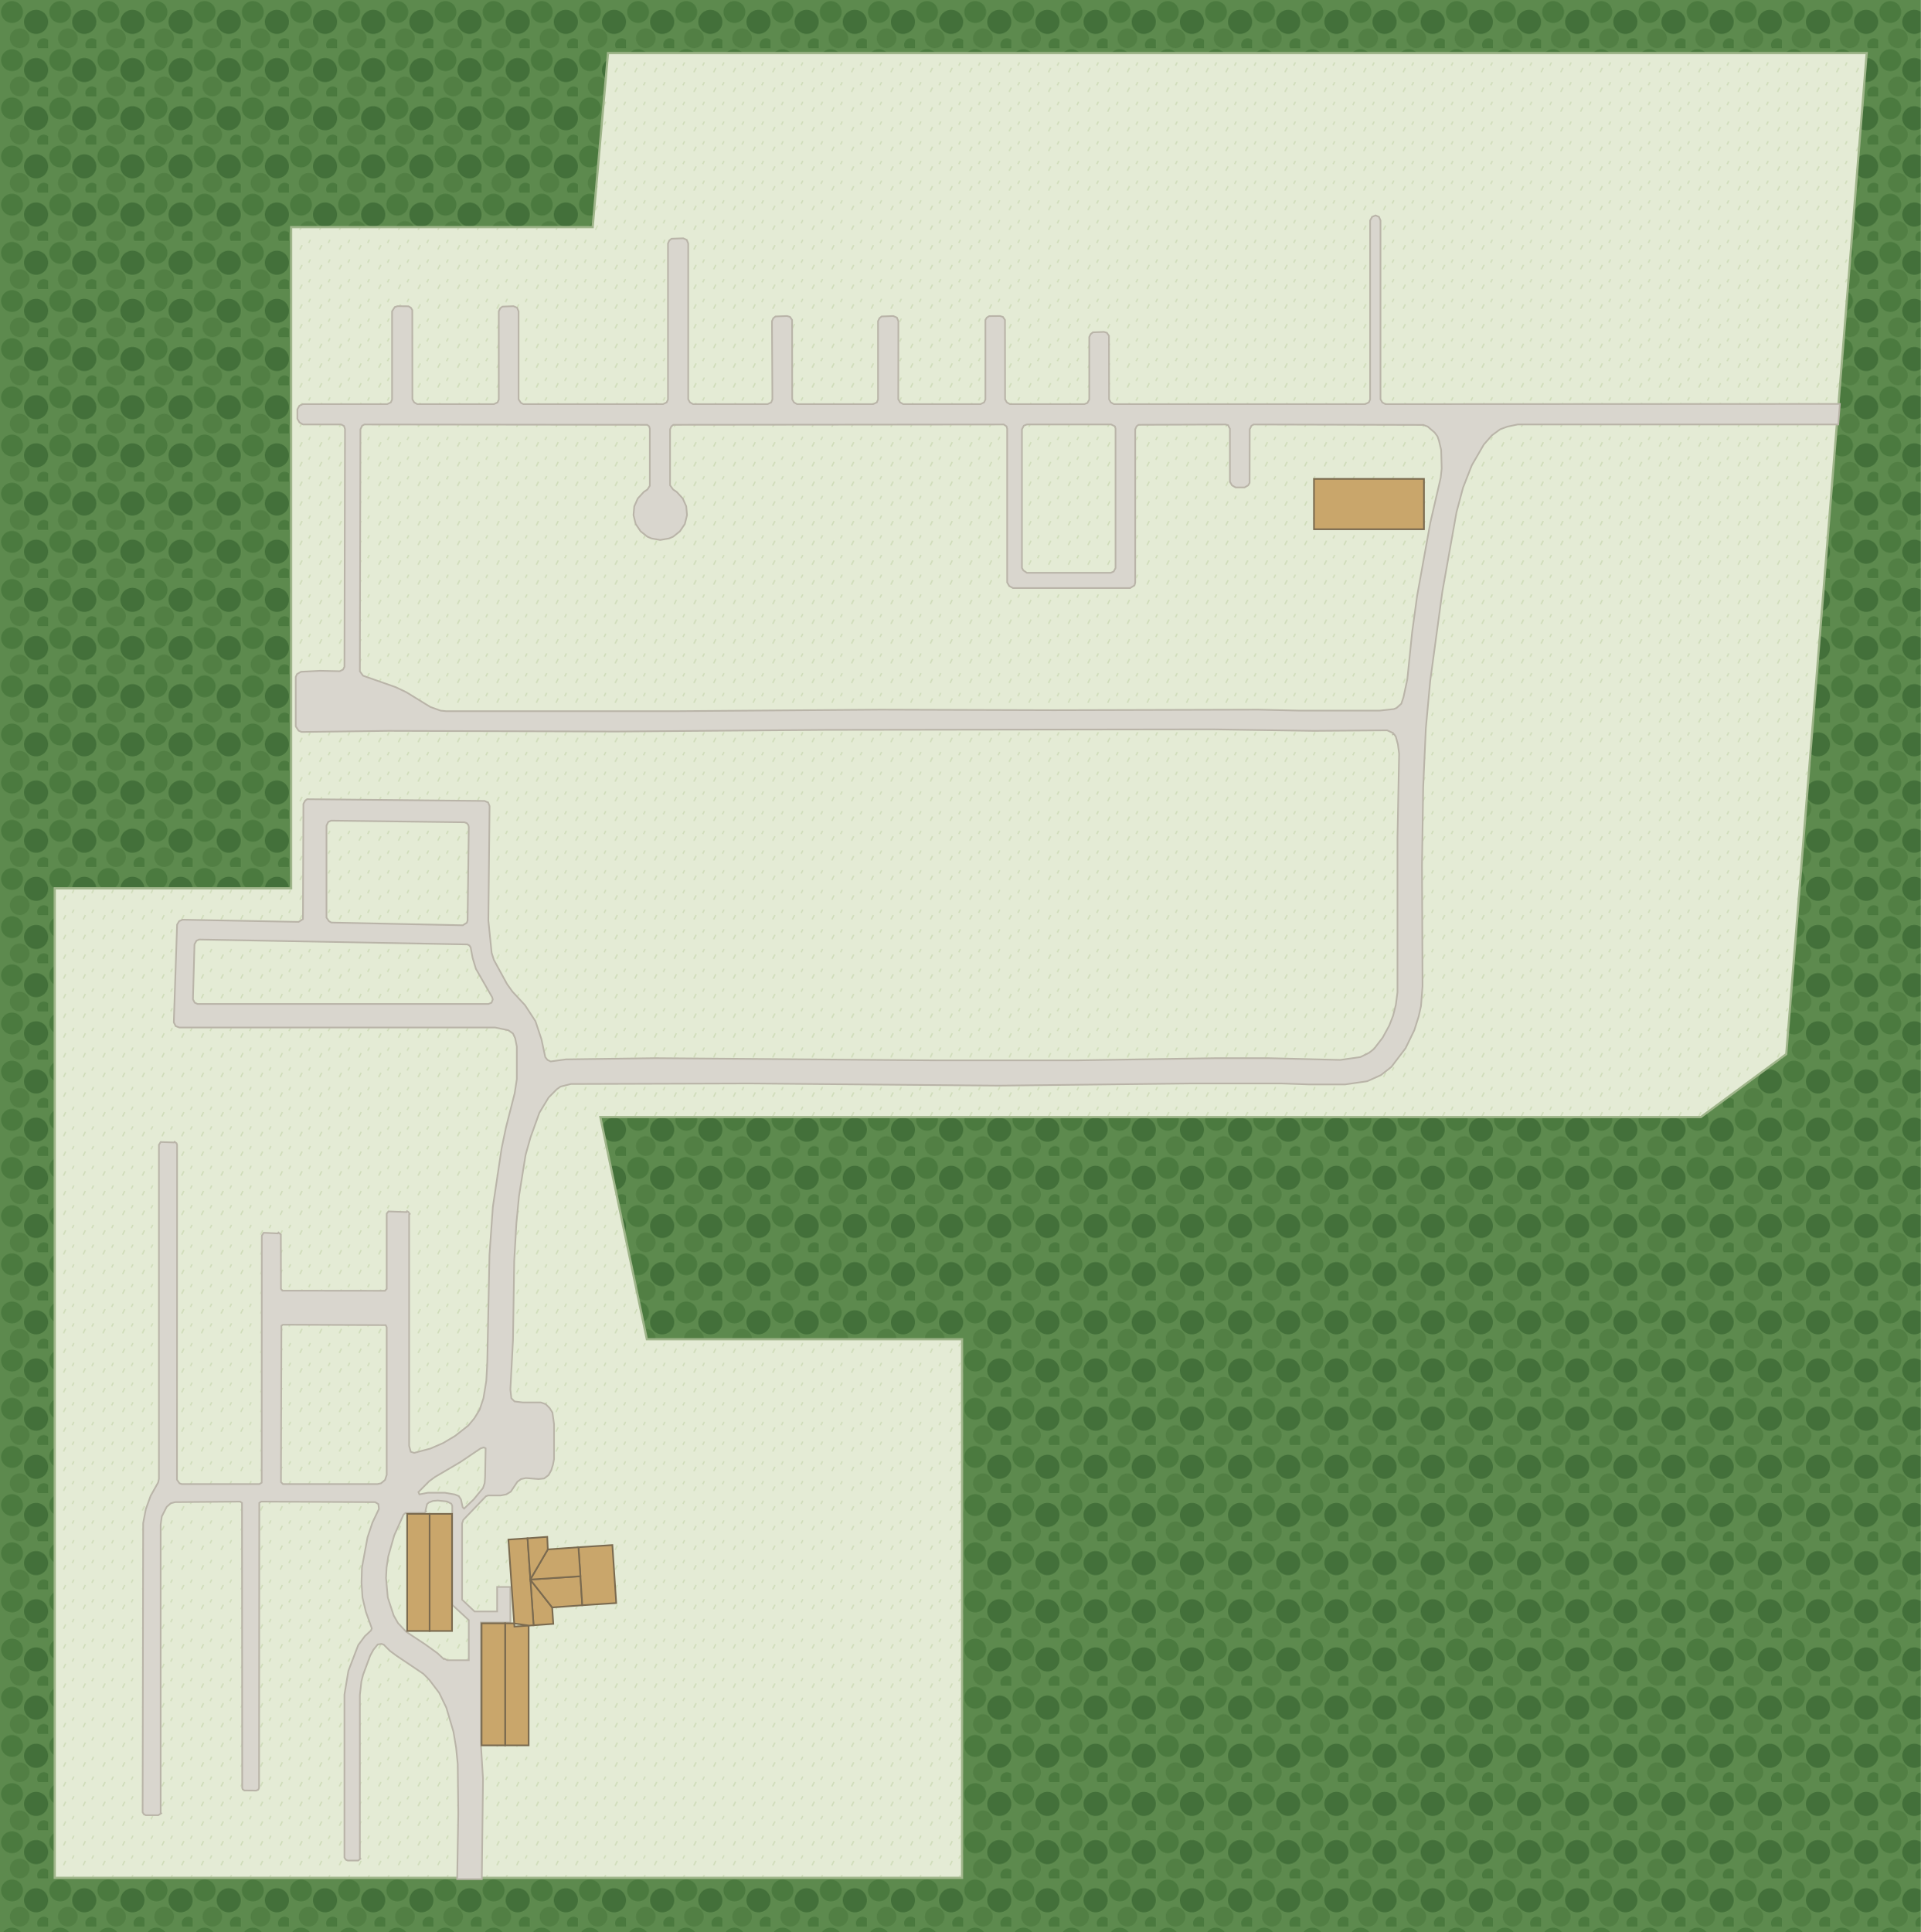
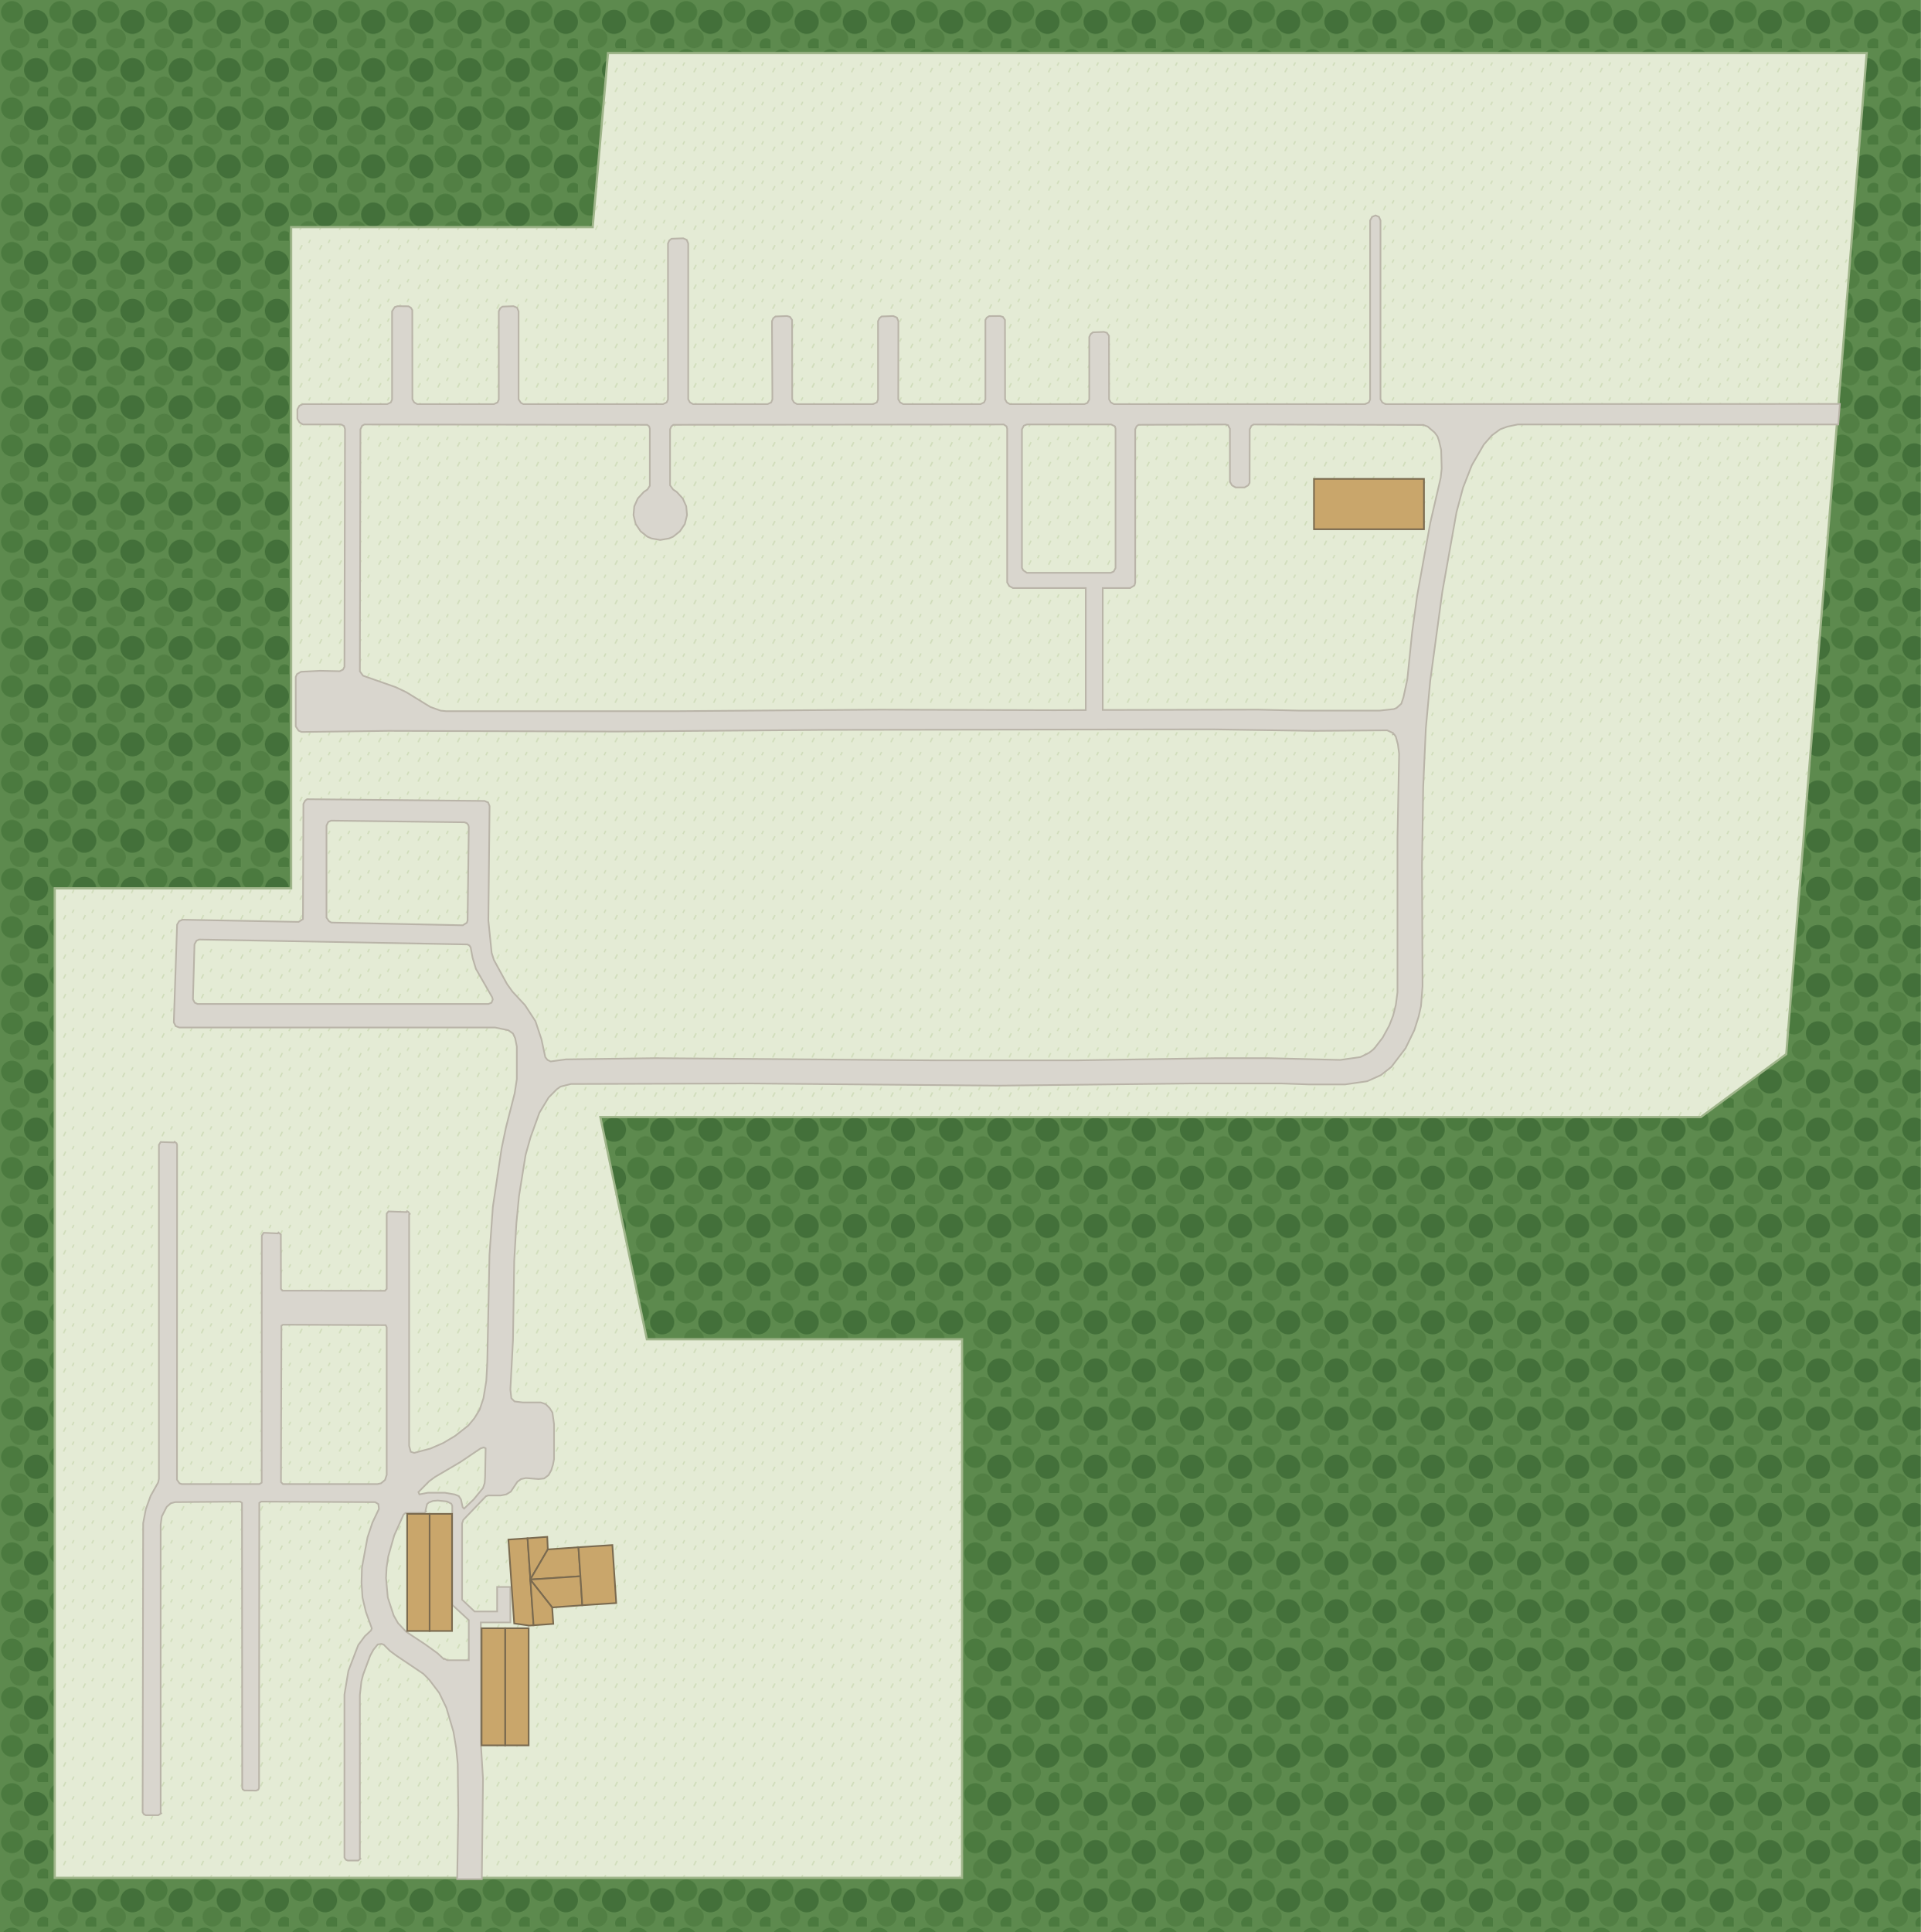
<svg xmlns="http://www.w3.org/2000/svg" viewBox="0 0 1755 1765" width="1755" height="1765">
  <defs>
    <pattern id="wald" width="44" height="44" patternUnits="userSpaceOnUse">
      <rect width="44" height="44" fill="#5d8a4e" />
      <circle cx="11" cy="11" r="10" fill="#4b7a3f" />
      <circle cx="33" cy="20" r="11" fill="#43703a" />
      <circle cx="18" cy="35" r="9" fill="#527f44" />
      <circle cx="40" cy="41" r="6" fill="#4b7a3f" />
    </pattern>
    <pattern id="gras" width="18" height="18" patternUnits="userSpaceOnUse">
      <rect width="18" height="18" fill="#e4ebd5" />
      <path d="M4 12 l2 -4 M12 6 l1.5 -3" stroke="#cfdcb9" stroke-width="1.2" />
    </pattern>
  </defs>
  <rect width="1755" height="1765" fill="url(#wald)" />
  <path d="M1705.5 48.5 L1632.0 963.0 L1554.0 1020.5 L548.5 1020.5 L591.0 1223.5 L879.0 1223.5 L879.0 1715.5 L50.0 1715.5 L50.0 811.5 L266.0 811.5 L266.0 207.5 L541.5 207.5 L555.5 48.5 L1705.5 48.5 Z" fill="url(#gras)" stroke="#9fb58a" stroke-width="2" />
-   <g fill="#d9d6ce" stroke="#b9b4a8" stroke-width="1.5">
-     <path d="M130.3 1655.6 L130.8 1391.5 L133.2 1378.8 L137.6 1366.6 L144.5 1354.3 L145.2 1351.0 L145.2 1045.9 L146.8 1043.3 L158.9 1043.7 L159.5 1043.1 L161.3 1044.4 L161.8 1045.9 L161.7 1351.8 L164.0 1355.1 L166.0 1355.8 L237.0 1355.8 L239.1 1354.5 L239.2 1128.9 L240.9 1126.2 L253.9 1126.8 L254.4 1126.0 L256.6 1127.8 L256.7 1177.5 L258.0 1179.1 L351.7 1179.2 L353.3 1177.5 L353.3 1108.7 L354.9 1106.7 L371.4 1107.3 L371.9 1106.5 L373.1 1107.2 L374.4 1109.0 L373.8 1109.6 L373.8 1320.9 L375.3 1326.3 L378.4 1327.3 L393.4 1323.3 L404.9 1318.3 L415.8 1311.8 L427.9 1302.3 L433.3 1295.8 L438.2 1287.9 L441.7 1277.4 L444.3 1261.5 L445.2 1245.0 L447.2 1146.5 L450.3 1102.5 L458.3 1049.0 L462.3 1029.9 L470.2 998.9 L472.2 985.9 L472.2 956.1 L470.7 948.6 L468.7 944.2 L464.4 941.2 L452.4 938.7 L163.8 938.7 L160.5 937.4 L158.8 934.0 L161.8 844.7 L163.7 841.5 L166.8 840.2 L272.8 842.2 L276.8 839.7 L277.2 734.4 L278.8 731.4 L280.6 730.1 L442.7 731.7 L446.0 733.1 L447.3 736.4 L446.2 841.0 L449.2 870.5 L451.2 876.9 L463.2 898.9 L468.2 905.9 L479.7 918.3 L489.2 932.9 L494.7 949.4 L498.2 965.8 L500.2 968.3 L503.1 969.7 L517.0 967.8 L599.0 966.7 L855.0 968.7 L983.0 968.7 L1111.0 966.7 L1159.0 966.7 L1224.5 968.3 L1242.9 965.7 L1250.8 961.8 L1255.3 958.3 L1263.3 947.9 L1269.3 936.9 L1272.8 927.9 L1275.3 918.0 L1276.8 906.5 L1276.8 765.0 L1278.3 688.5 L1277.2 680.1 L1275.3 673.1 L1273.8 670.8 L1272.8 670.7 L1272.8 669.7 L1267.4 667.2 L1200.5 667.7 L1107.5 666.3 L755.0 666.8 L563.0 668.3 L355.0 667.7 L275.5 668.7 L272.8 667.5 L270.2 663.6 L270.2 618.4 L271.4 615.8 L275.0 613.7 L292.5 612.8 L310.4 613.2 L313.4 611.7 L314.7 609.2 L315.2 392.0 L314.3 389.2 L311.7 387.8 L276.9 387.8 L273.6 385.9 L271.7 382.6 L271.7 373.9 L273.6 370.6 L276.7 369.2 L353.8 369.2 L357.1 367.6 L358.2 365.0 L358.2 284.4 L360.7 280.5 L363.2 279.7 L373.2 279.8 L375.4 281.1 L376.7 283.3 L376.8 364.8 L378.4 367.6 L381.2 369.2 L451.3 369.2 L454.6 367.6 L455.7 365.0 L455.7 284.4 L457.0 281.7 L459.0 280.1 L469.1 279.7 L472.4 281.1 L473.8 284.4 L473.8 364.8 L476.0 368.1 L478.2 369.2 L605.8 369.2 L609.1 367.6 L610.3 365.0 L610.3 222.4 L611.5 219.7 L613.5 218.1 L624.2 217.7 L627.4 219.1 L628.8 222.4 L628.8 364.8 L630.4 367.6 L633.2 369.2 L701.3 369.2 L704.6 367.6 L705.7 364.9 L705.3 293.4 L706.5 290.7 L708.5 289.1 L719.1 288.7 L721.8 289.5 L723.7 292.3 L723.8 364.8 L725.4 367.6 L728.2 369.2 L797.8 369.2 L801.1 367.6 L802.2 365.0 L802.2 293.4 L803.5 290.7 L805.5 289.1 L816.1 288.7 L819.4 290.1 L820.8 293.4 L820.7 364.8 L822.4 367.6 L825.2 369.2 L895.8 369.2 L899.1 367.6 L900.3 365.0 L900.3 292.3 L901.6 290.1 L903.8 288.8 L913.6 288.7 L916.3 289.5 L918.2 292.3 L918.3 364.8 L919.9 367.6 L922.7 369.2 L990.8 369.2 L993.5 368.1 L995.2 365.0 L995.2 307.9 L996.5 305.2 L998.5 303.6 L1008.6 303.2 L1011.3 304.0 L1013.2 306.8 L1013.3 364.8 L1014.9 367.6 L1017.7 369.2 L1247.3 369.2 L1250.6 367.6 L1251.8 365.0 L1251.8 201.4 L1253.6 198.1 L1256.8 196.8 L1259.9 198.1 L1261.3 201.4 L1261.3 364.8 L1262.9 367.6 L1265.7 369.2 L1681.0 369.0 L1679.5 387.8 L1386.5 387.8 L1377.1 389.8 L1370.6 392.2 L1363.1 397.7 L1355.7 406.1 L1344.7 425.1 L1336.7 445.5 L1330.7 468.1 L1317.8 540.5 L1306.7 622.1 L1302.7 665.5 L1300.3 719.0 L1299.2 790.5 L1299.7 901.0 L1298.3 919.0 L1296.2 928.5 L1292.2 941.1 L1284.2 957.6 L1271.2 974.7 L1261.6 982.2 L1249.1 987.8 L1229.0 990.7 L1196.0 990.7 L1170.5 989.8 L1089.0 989.8 L912.5 991.8 L685.0 989.8 L521.6 990.3 L512.1 992.7 L508.6 995.2 L501.2 1002.7 L492.8 1016.6 L484.7 1039.1 L480.2 1055.1 L474.2 1092.6 L471.8 1117.5 L469.8 1152.0 L468.7 1224.0 L466.3 1269.5 L467.2 1277.4 L470.1 1280.3 L477.5 1281.2 L494.1 1281.2 L498.6 1282.8 L502.2 1286.4 L504.7 1290.4 L506.2 1301.0 L506.2 1333.0 L505.2 1338.1 L503.7 1343.1 L501.2 1347.6 L497.1 1350.7 L492.0 1351.2 L480.5 1350.3 L476.1 1351.2 L472.7 1353.7 L466.7 1362.7 L462.6 1365.2 L457.5 1366.2 L446.0 1366.2 L444.0 1366.9 L423.3 1388.5 L422.2 1391.7 L422.2 1461.4 L433.6 1472.2 L454.2 1472.2 L454.2 1449.8 L466.3 1449.8 L466.3 1482.2 L439.3 1482.2 L439.3 1592.5 L441.3 1625.0 L440.2 1716.7 L417.7 1716.7 L418.7 1656.5 L418.2 1611.5 L416.7 1596.5 L414.3 1582.1 L407.8 1560.1 L401.3 1546.6 L392.3 1534.7 L386.9 1529.2 L362.4 1512.7 L356.3 1508.2 L350.6 1502.5 L348.6 1501.8 L345.1 1502.3 L341.2 1507.1 L338.2 1512.6 L331.7 1530.1 L330.2 1536.1 L328.8 1548.5 L328.8 1697.4 L329.3 1698.1 L327.3 1699.7 L317.7 1699.7 L316.0 1699.0 L314.7 1697.1 L314.7 1548.0 L318.3 1526.4 L327.3 1502.9 L333.3 1494.8 L339.0 1489.5 L339.7 1487.6 L334.3 1472.6 L331.2 1459.5 L330.3 1446.0 L330.7 1432.0 L335.8 1404.4 L340.3 1390.9 L346.2 1378.5 L345.7 1374.1 L342.8 1372.3 L238.6 1371.8 L236.9 1373.0 L236.7 1633.3 L236.0 1635.0 L234.1 1635.8 L223.2 1635.7 L221.7 1634.6 L221.3 1633.3 L221.1 1373.0 L219.4 1371.8 L160.0 1372.3 L156.1 1373.3 L152.3 1376.6 L147.8 1385.4 L146.8 1392.8 L146.8 1655.9 L147.3 1656.6 L144.6 1658.3 L133.2 1658.3 L131.5 1657.5 L130.3 1655.6 Z M328.8 613.3 L331.7 617.3 L361.6 627.8 L371.1 632.3 L393.1 645.8 L402.5 649.2 L407.5 649.7 L619.0 649.7 L804.5 648.3 L963.0 648.8 L1149.5 648.3 L1187.5 649.2 L1260.5 649.2 L1273.4 647.8 L1275.9 646.8 L1280.3 642.9 L1282.3 636.9 L1285.8 620.5 L1290.2 577.5 L1294.8 544.0 L1306.8 477.5 L1316.3 436.4 L1317.2 428.0 L1316.7 411.0 L1314.7 402.6 L1313.3 398.6 L1310.8 395.2 L1304.4 389.7 L1300.4 388.2 L1145.4 387.8 L1143.4 388.9 L1141.8 392.2 L1141.7 441.2 L1140.4 443.4 L1137.1 445.3 L1128.9 445.3 L1125.6 443.4 L1123.7 440.1 L1123.7 391.7 L1122.0 388.4 L1119.5 387.8 L1040.2 388.1 L1038.4 389.5 L1037.2 392.2 L1037.2 532.3 L1036.5 534.8 L1032.6 537.2 L925.4 537.2 L922.1 535.4 L920.2 532.1 L920.2 391.7 L919.6 389.5 L917.1 387.8 L615.2 388.1 L613.4 389.5 L612.2 392.2 L612.2 443.3 L615.0 447.2 L618.3 449.4 L623.8 455.4 L627.0 462.6 L627.7 470.6 L625.7 478.7 L621.2 485.4 L615.0 490.3 L611.3 491.9 L603.2 493.3 L595.2 491.9 L591.5 490.3 L585.3 485.4 L580.8 478.7 L578.8 470.6 L579.5 462.6 L582.7 455.4 L588.2 449.4 L591.5 447.2 L593.7 443.8 L593.7 391.7 L593.1 389.5 L591.3 388.1 L332.9 387.8 L330.9 388.9 L329.3 392.2 L328.8 613.3 Z M933.7 392.2 L933.7 518.8 L934.9 521.0 L938.2 523.3 L1014.8 523.3 L1017.5 522.1 L1019.2 518.9 L1019.2 391.6 L1018.6 389.5 L1015.3 387.8 L938.1 387.8 L935.4 388.9 L933.7 392.2 Z M176.3 912.9 L177.9 916.0 L180.5 917.2 L446.3 917.2 L449.1 916.0 L450.2 913.1 L449.7 911.1 L434.8 885.1 L431.8 875.1 L430.0 865.5 L428.9 863.8 L427.1 862.8 L182.0 858.3 L179.5 859.4 L177.7 862.7 L176.3 912.9 Z M382.3 1363.1 L383.2 1365.2 L391.0 1363.7 L406.5 1363.7 L415.6 1365.3 L419.2 1366.8 L421.2 1369.9 L422.7 1376.9 L424.0 1378.2 L432.8 1369.8 L441.3 1359.4 L442.8 1354.9 L443.2 1349.5 L443.7 1323.1 L442.0 1322.3 L439.1 1323.2 L420.6 1335.7 L397.6 1349.2 L392.1 1353.2 L382.3 1363.1 Z M298.3 754.2 L298.3 838.3 L300.5 841.5 L302.7 842.8 L422.8 845.3 L426.5 843.0 L427.2 841.0 L428.3 755.5 L427.9 753.7 L426.5 752.0 L424.3 751.2 L302.5 749.7 L299.9 750.9 L298.3 754.2 Z M368.7 1383.7 L360.2 1402.6 L354.7 1422.0 L353.2 1432.0 L352.7 1441.5 L354.3 1459.4 L359.7 1475.9 L363.7 1482.9 L371.2 1490.8 L388.6 1502.3 L399.7 1510.3 L405.5 1515.7 L406.0 1515.3 L408.7 1516.7 L428.3 1516.7 L428.3 1480.1 L413.2 1466.1 L413.2 1375.6 L412.3 1373.7 L408.4 1371.7 L400.0 1370.8 L395.5 1371.2 L391.7 1372.7 L390.2 1374.1 L388.8 1379.9 L389.3 1380.7 L387.7 1382.1 L370.5 1382.2 L368.7 1383.7 Z M256.7 1354.0 L258.5 1355.8 L344.8 1355.8 L348.1 1355.1 L351.8 1352.0 L353.3 1347.4 L353.3 1212.5 L352.4 1210.6 L258.5 1210.2 L257.1 1211.1 L256.7 1354.0 Z" />
+   <g fill="#d9d6ce" stroke="#b9b4a8" stroke-width="1.5" fill-rule="evenodd">
+     <path d="M130.8 1391.5 L133.2 1378.8 L137.6 1366.6 L144.5 1354.3 L145.2 1351.0 L145.2 1045.9 L146.8 1043.3 L158.9 1043.7 L159.5 1043.1 L161.3 1044.4 L161.8 1045.9 L161.7 1351.8 L164.0 1355.1 L166.0 1355.8 L237.0 1355.8 L239.1 1354.5 L239.2 1128.9 L240.9 1126.2 L253.9 1126.8 L254.4 1126.0 L256.6 1127.8 L256.7 1177.5 L258.0 1179.1 L351.7 1179.2 L353.3 1177.5 L353.3 1108.7 L354.9 1106.7 L371.4 1107.3 L371.9 1106.5 L373.1 1107.2 L374.4 1109.0 L373.8 1109.6 L373.8 1320.9 L375.3 1326.3 L378.4 1327.3 L393.4 1323.3 L404.9 1318.3 L415.8 1311.8 L427.9 1302.3 L433.3 1295.8 L438.2 1287.9 L441.7 1277.4 L444.3 1261.5 L445.2 1245.0 L447.2 1146.5 L450.3 1102.5 L458.3 1049.0 L462.3 1029.9 L470.2 998.9 L472.2 985.9 L472.2 956.1 L470.7 948.6 L468.7 944.2 L464.4 941.2 L452.4 938.7 L163.8 938.7 L160.5 937.4 L158.8 934.0 L161.8 844.7 L163.7 841.5 L166.8 840.2 L272.8 842.2 L276.8 839.7 L277.2 734.4 L278.8 731.4 L280.6 730.1 L442.7 731.7 L446.0 733.1 L447.3 736.4 L446.2 841.0 L449.2 870.5 L451.2 876.9 L463.2 898.9 L468.2 905.9 L479.7 918.3 L489.2 932.9 L494.7 949.4 L498.2 965.8 L500.2 968.3 L503.1 969.7 L517.0 967.8 L599.0 966.7 L855.0 968.7 L983.0 968.7 L1111.0 966.7 L1159.0 966.7 L1224.5 968.3 L1242.9 965.7 L1250.8 961.8 L1255.3 958.3 L1263.3 947.9 L1269.3 936.9 L1272.8 927.9 L1275.3 918.0 L1276.8 906.5 L1276.8 765.0 L1278.3 688.5 L1277.2 680.1 L1275.3 673.1 L1273.8 670.8 L1272.8 670.7 L1272.8 669.7 L1267.4 667.2 L1200.5 667.7 L1107.5 666.3 L755.0 666.8 L563.0 668.3 L355.0 667.7 L275.5 668.7 L272.8 667.5 L270.2 663.6 L270.2 618.4 L271.4 615.8 L275.0 613.7 L292.5 612.8 L310.4 613.2 L313.4 611.7 L314.7 609.2 L315.2 392.0 L314.3 389.2 L311.7 387.8 L276.9 387.8 L273.6 385.9 L271.7 382.6 L271.7 373.9 L273.6 370.6 L276.7 369.2 L353.8 369.2 L357.1 367.6 L358.2 365.0 L358.2 284.4 L360.7 280.5 L363.2 279.7 L373.2 279.8 L375.4 281.1 L376.7 283.3 L376.8 364.8 L378.4 367.6 L381.2 369.2 L451.3 369.2 L454.6 367.6 L455.7 365.0 L455.7 284.4 L457.0 281.7 L459.0 280.1 L469.1 279.7 L472.4 281.1 L473.8 284.4 L473.8 364.8 L476.0 368.1 L478.2 369.2 L605.8 369.2 L609.1 367.6 L610.3 365.0 L610.3 222.4 L611.5 219.7 L613.5 218.1 L624.2 217.7 L627.4 219.1 L628.8 222.4 L628.8 364.8 L630.4 367.6 L633.2 369.2 L701.3 369.2 L704.6 367.6 L705.7 364.9 L705.3 293.4 L706.5 290.7 L708.5 289.1 L719.1 288.7 L721.8 289.5 L723.7 292.3 L723.8 364.8 L725.4 367.6 L728.2 369.2 L797.8 369.2 L801.1 367.6 L802.2 365.0 L802.2 293.4 L803.5 290.7 L805.5 289.1 L816.1 288.7 L819.4 290.1 L820.8 293.4 L820.7 364.8 L822.4 367.6 L825.2 369.2 L895.8 369.2 L899.1 367.6 L900.3 365.0 L900.3 292.3 L901.6 290.1 L903.8 288.8 L913.6 288.7 L916.3 289.5 L918.2 292.3 L918.3 364.8 L919.9 367.6 L922.7 369.2 L990.8 369.2 L993.5 368.1 L995.2 365.0 L995.2 307.9 L996.5 305.2 L998.5 303.6 L1008.6 303.2 L1011.3 304.0 L1013.2 306.8 L1013.3 364.8 L1014.9 367.6 L1017.7 369.2 L1247.3 369.2 L1250.6 367.6 L1251.8 365.0 L1251.8 201.4 L1253.6 198.1 L1256.8 196.8 L1259.9 198.1 L1261.3 201.4 L1261.3 364.8 L1262.9 367.6 L1265.7 369.2 L1681.0 369.0 L1679.5 387.8 L1386.5 387.8 L1377.1 389.8 L1370.6 392.2 L1363.1 397.7 L1355.7 406.1 L1344.7 425.1 L1336.7 445.5 L1330.7 468.1 L1317.8 540.5 L1306.7 622.1 L1302.7 665.5 L1300.3 719.0 L1299.2 790.5 L1299.7 901.0 L1298.3 919.0 L1296.2 928.5 L1292.2 941.1 L1284.2 957.6 L1271.2 974.7 L1261.6 982.2 L1249.1 987.8 L1229.0 990.7 L1196.0 990.7 L1170.5 989.8 L1089.0 989.8 L912.5 991.8 L685.0 989.8 L521.6 990.3 L512.1 992.7 L508.6 995.2 L501.2 1002.7 L492.8 1016.6 L484.7 1039.1 L480.2 1055.1 L474.2 1092.6 L471.8 1117.5 L469.8 1152.0 L468.7 1224.0 L466.3 1269.5 L467.2 1277.4 L470.1 1280.3 L477.5 1281.2 L494.1 1281.2 L498.6 1282.8 L502.2 1286.4 L504.7 1290.4 L506.2 1301.0 L506.2 1333.0 L505.2 1338.1 L503.7 1343.1 L501.2 1347.6 L497.1 1350.7 L492.0 1351.2 L480.5 1350.3 L476.1 1351.2 L472.7 1353.7 L466.7 1362.7 L462.6 1365.2 L457.5 1366.2 L446.0 1366.2 L444.0 1366.9 L423.3 1388.5 L422.2 1391.7 L422.2 1461.4 L433.6 1472.2 L454.2 1472.2 L454.2 1449.8 L466.3 1449.8 L466.3 1482.2 L439.3 1482.2 L439.3 1592.5 L441.3 1625.0 L440.2 1716.7 L417.7 1716.7 L418.7 1656.5 L418.2 1611.5 L416.7 1596.5 L414.3 1582.1 L407.8 1560.1 L401.3 1546.6 L392.3 1534.7 L386.9 1529.2 L362.4 1512.7 L356.3 1508.2 L350.6 1502.5 L348.6 1501.8 L345.1 1502.3 L341.2 1507.1 L338.2 1512.6 L331.7 1530.1 L330.2 1536.1 L328.8 1548.5 L328.8 1697.4 L329.3 1698.1 L327.3 1699.7 L317.7 1699.7 L316.0 1699.0 L314.7 1697.1 L314.7 1548.0 L318.3 1526.4 L327.3 1502.9 L333.3 1494.8 L339.0 1489.5 L339.7 1487.6 L334.3 1472.6 L331.2 1459.5 L330.3 1446.0 L330.7 1432.0 L335.8 1404.4 L340.3 1390.9 L346.2 1378.5 L345.7 1374.1 L342.8 1372.3 L238.6 1371.8 L236.9 1373.0 L236.7 1633.3 L236.0 1635.0 L234.1 1635.8 L223.2 1635.7 L221.7 1634.6 L221.3 1633.3 L221.1 1373.0 L219.4 1371.8 L160.0 1372.3 L156.1 1373.3 L152.3 1376.6 L147.8 1385.4 L146.8 1392.8 L146.8 1655.9 L147.3 1656.6 L144.6 1658.3 L133.2 1658.3 L131.5 1657.5 L130.3 1655.6 L130.8 1391.5 Z M331.7 617.3 L361.6 627.8 L371.1 632.3 L393.1 645.8 L402.5 649.2 L407.5 649.7 L619.0 649.7 L804.5 648.3 L963.0 648.8 L992.0 648.7 L992.0 537.2 L925.4 537.2 L922.1 535.4 L920.2 532.1 L920.2 391.7 L919.6 389.5 L917.1 387.8 L615.2 388.1 L613.4 389.5 L612.2 392.2 L612.2 443.3 L615.0 447.2 L618.3 449.4 L623.8 455.4 L627.0 462.6 L627.7 470.6 L625.7 478.7 L621.2 485.4 L615.0 490.3 L611.3 491.9 L603.2 493.3 L595.2 491.9 L591.5 490.3 L585.3 485.4 L580.8 478.7 L578.8 470.6 L579.5 462.6 L582.7 455.4 L588.2 449.4 L591.5 447.2 L593.7 443.8 L593.7 391.7 L593.1 389.5 L591.3 388.1 L332.9 387.8 L330.9 388.9 L329.3 392.2 L328.8 613.3 L331.7 617.3 Z M1149.5 648.3 L1187.5 649.2 L1260.5 649.2 L1273.4 647.8 L1275.9 646.8 L1280.3 642.9 L1282.3 636.9 L1285.8 620.5 L1290.2 577.5 L1294.8 544.0 L1306.8 477.5 L1316.3 436.4 L1317.2 428.0 L1316.7 411.0 L1314.7 402.6 L1313.3 398.6 L1310.8 395.2 L1304.4 389.7 L1300.4 388.2 L1145.4 387.8 L1143.4 388.9 L1141.8 392.2 L1141.7 441.2 L1140.4 443.4 L1137.1 445.3 L1128.9 445.3 L1125.6 443.4 L1123.7 440.1 L1123.7 391.7 L1122.0 388.4 L1119.5 387.8 L1040.2 388.1 L1038.4 389.5 L1037.2 392.2 L1037.2 532.3 L1036.5 534.8 L1032.6 537.2 L1007.5 537.2 L1007.5 648.6 L1149.5 648.3 Z M933.7 518.8 L934.9 521.0 L938.2 523.3 L1014.8 523.3 L1017.5 522.1 L1019.2 518.9 L1019.2 391.6 L1018.6 389.5 L1015.3 387.8 L938.1 387.8 L935.4 388.9 L933.7 392.2 L933.7 518.8 Z M177.9 916.0 L180.5 917.2 L446.3 917.2 L449.1 916.0 L450.2 913.1 L449.7 911.1 L434.8 885.1 L431.8 875.1 L430.0 865.5 L428.9 863.8 L427.1 862.8 L182.0 858.3 L179.5 859.4 L177.7 862.7 L176.3 912.9 L177.9 916.0 Z M383.2 1365.2 L391.0 1363.7 L406.5 1363.7 L415.6 1365.3 L419.2 1366.8 L421.2 1369.9 L422.7 1376.9 L424.0 1378.2 L432.8 1369.8 L441.3 1359.4 L442.8 1354.9 L443.2 1349.5 L443.7 1323.1 L442.0 1322.3 L439.1 1323.2 L420.6 1335.7 L397.6 1349.2 L392.1 1353.2 L382.3 1363.1 L383.2 1365.2 Z M298.3 838.3 L300.5 841.5 L302.7 842.8 L422.8 845.3 L426.5 843.0 L427.2 841.0 L428.3 755.5 L427.9 753.7 L426.5 752.0 L424.3 751.2 L302.5 749.7 L299.9 750.9 L298.3 754.2 L298.3 838.3 Z M360.2 1402.6 L354.7 1422.0 L353.2 1432.0 L352.7 1441.5 L354.3 1459.4 L359.7 1475.9 L363.7 1482.9 L371.2 1490.8 L388.6 1502.3 L399.7 1510.3 L405.5 1515.7 L406.0 1515.3 L408.7 1516.7 L428.3 1516.7 L428.3 1480.1 L413.2 1466.1 L413.2 1375.6 L412.3 1373.7 L408.4 1371.7 L400.0 1370.8 L395.5 1371.2 L391.7 1372.7 L390.2 1374.1 L388.8 1379.9 L389.3 1380.7 L387.7 1382.1 L370.5 1382.2 L368.7 1383.7 L360.2 1402.6 Z M258.5 1355.8 L344.8 1355.8 L348.1 1355.1 L351.8 1352.0 L353.3 1347.4 L353.3 1212.5 L352.4 1210.6 L258.5 1210.2 L257.1 1211.1 L256.7 1354.0 L258.5 1355.8 Z" />
  </g>
  <g fill="#c9a66b" stroke="#7a6a4f" stroke-width="1.5">
-     <path d="M483.0 1594.5 L461.5 1594.5 L461.5 1483.0 L469.5 1483.0 L469.8 1483.1 L470.0 1486.0 L483.0 1485.1 L483.0 1594.5 Z" />
-     <path d="M461.5 1594.5 L440.0 1594.5 L440.0 1483.0 L461.5 1483.0 L461.5 1594.5 Z" />
-     <path d="M487.5 1484.8 L484.6 1443.2 L504.5 1468.5 L505.5 1483.5 L487.5 1484.8 Z" />
-     <path d="M484.6 1443.2 L484.6 1443.0 L530.3 1440.0 L532.0 1466.5 L504.5 1468.5 L484.6 1443.2 Z" />
-     <path d="M483.0 1485.0 L469.8 1483.1 L464.5 1406.5 L482.0 1405.3 L484.6 1442.8 L484.5 1443.0 L484.6 1443.2 L487.5 1484.8 L483.0 1485.1 L483.0 1485.0 Z" />
-     <path d="M532.0 1466.5 L530.3 1440.0 L528.5 1413.5 L559.5 1411.5 L563.0 1464.5 L532.0 1466.5 Z" />
    <path d="M413.0 1490.0 L392.5 1490.0 L392.5 1383.0 L413.0 1383.0 L413.0 1490.0 Z" />
    <path d="M392.5 1490.0 L372.0 1490.0 L372.0 1383.0 L392.5 1383.0 L392.5 1490.0 Z" />
+     <path d="M483.0 1485.1 L483.0 1485.0 L469.8 1483.1 L464.5 1406.5 L482.0 1405.3 L484.6 1442.8 L484.5 1443.0 L484.6 1443.2 L487.5 1484.8 L483.0 1485.1 Z" />
+     <path d="M483.0 1594.5 L461.5 1594.5 L461.5 1487.5 L483.0 1487.5 L483.0 1594.5 Z" />
+     <path d="M440.0 1594.5 L440.0 1487.5 L461.5 1487.5 L461.5 1594.5 L440.0 1594.5 Z" />
+     <path d="M484.6 1442.8 L482.0 1405.3 L500.0 1404.0 L500.5 1415.5 L484.6 1442.8 Z" />
    <path d="M484.6 1443.0 L484.6 1442.8 L500.5 1415.5 L528.5 1413.5 L530.3 1440.0 L484.6 1443.0 Z" />
-     <path d="M484.6 1442.8 L482.0 1405.3 L500.0 1404.0 L500.5 1415.5 L484.6 1442.8 Z" />
+     <path d="M484.6 1443.2 L484.6 1443.0 L530.3 1440.0 L532.0 1466.5 L504.5 1468.5 L484.6 1443.2 Z" />
+     <path d="M487.5 1484.8 L484.6 1443.2 L504.5 1468.5 L505.5 1483.5 L487.5 1484.8 Z" />
+     <path d="M532.0 1466.5 L530.3 1440.0 L528.5 1413.5 L559.5 1411.5 L563.0 1464.5 L532.0 1466.5 Z" />
    <path d="M1200.5 437.5 L1301.0 437.5 L1301.0 483.5 L1200.5 483.5 L1200.5 437.5 Z" />
  </g>
</svg>
